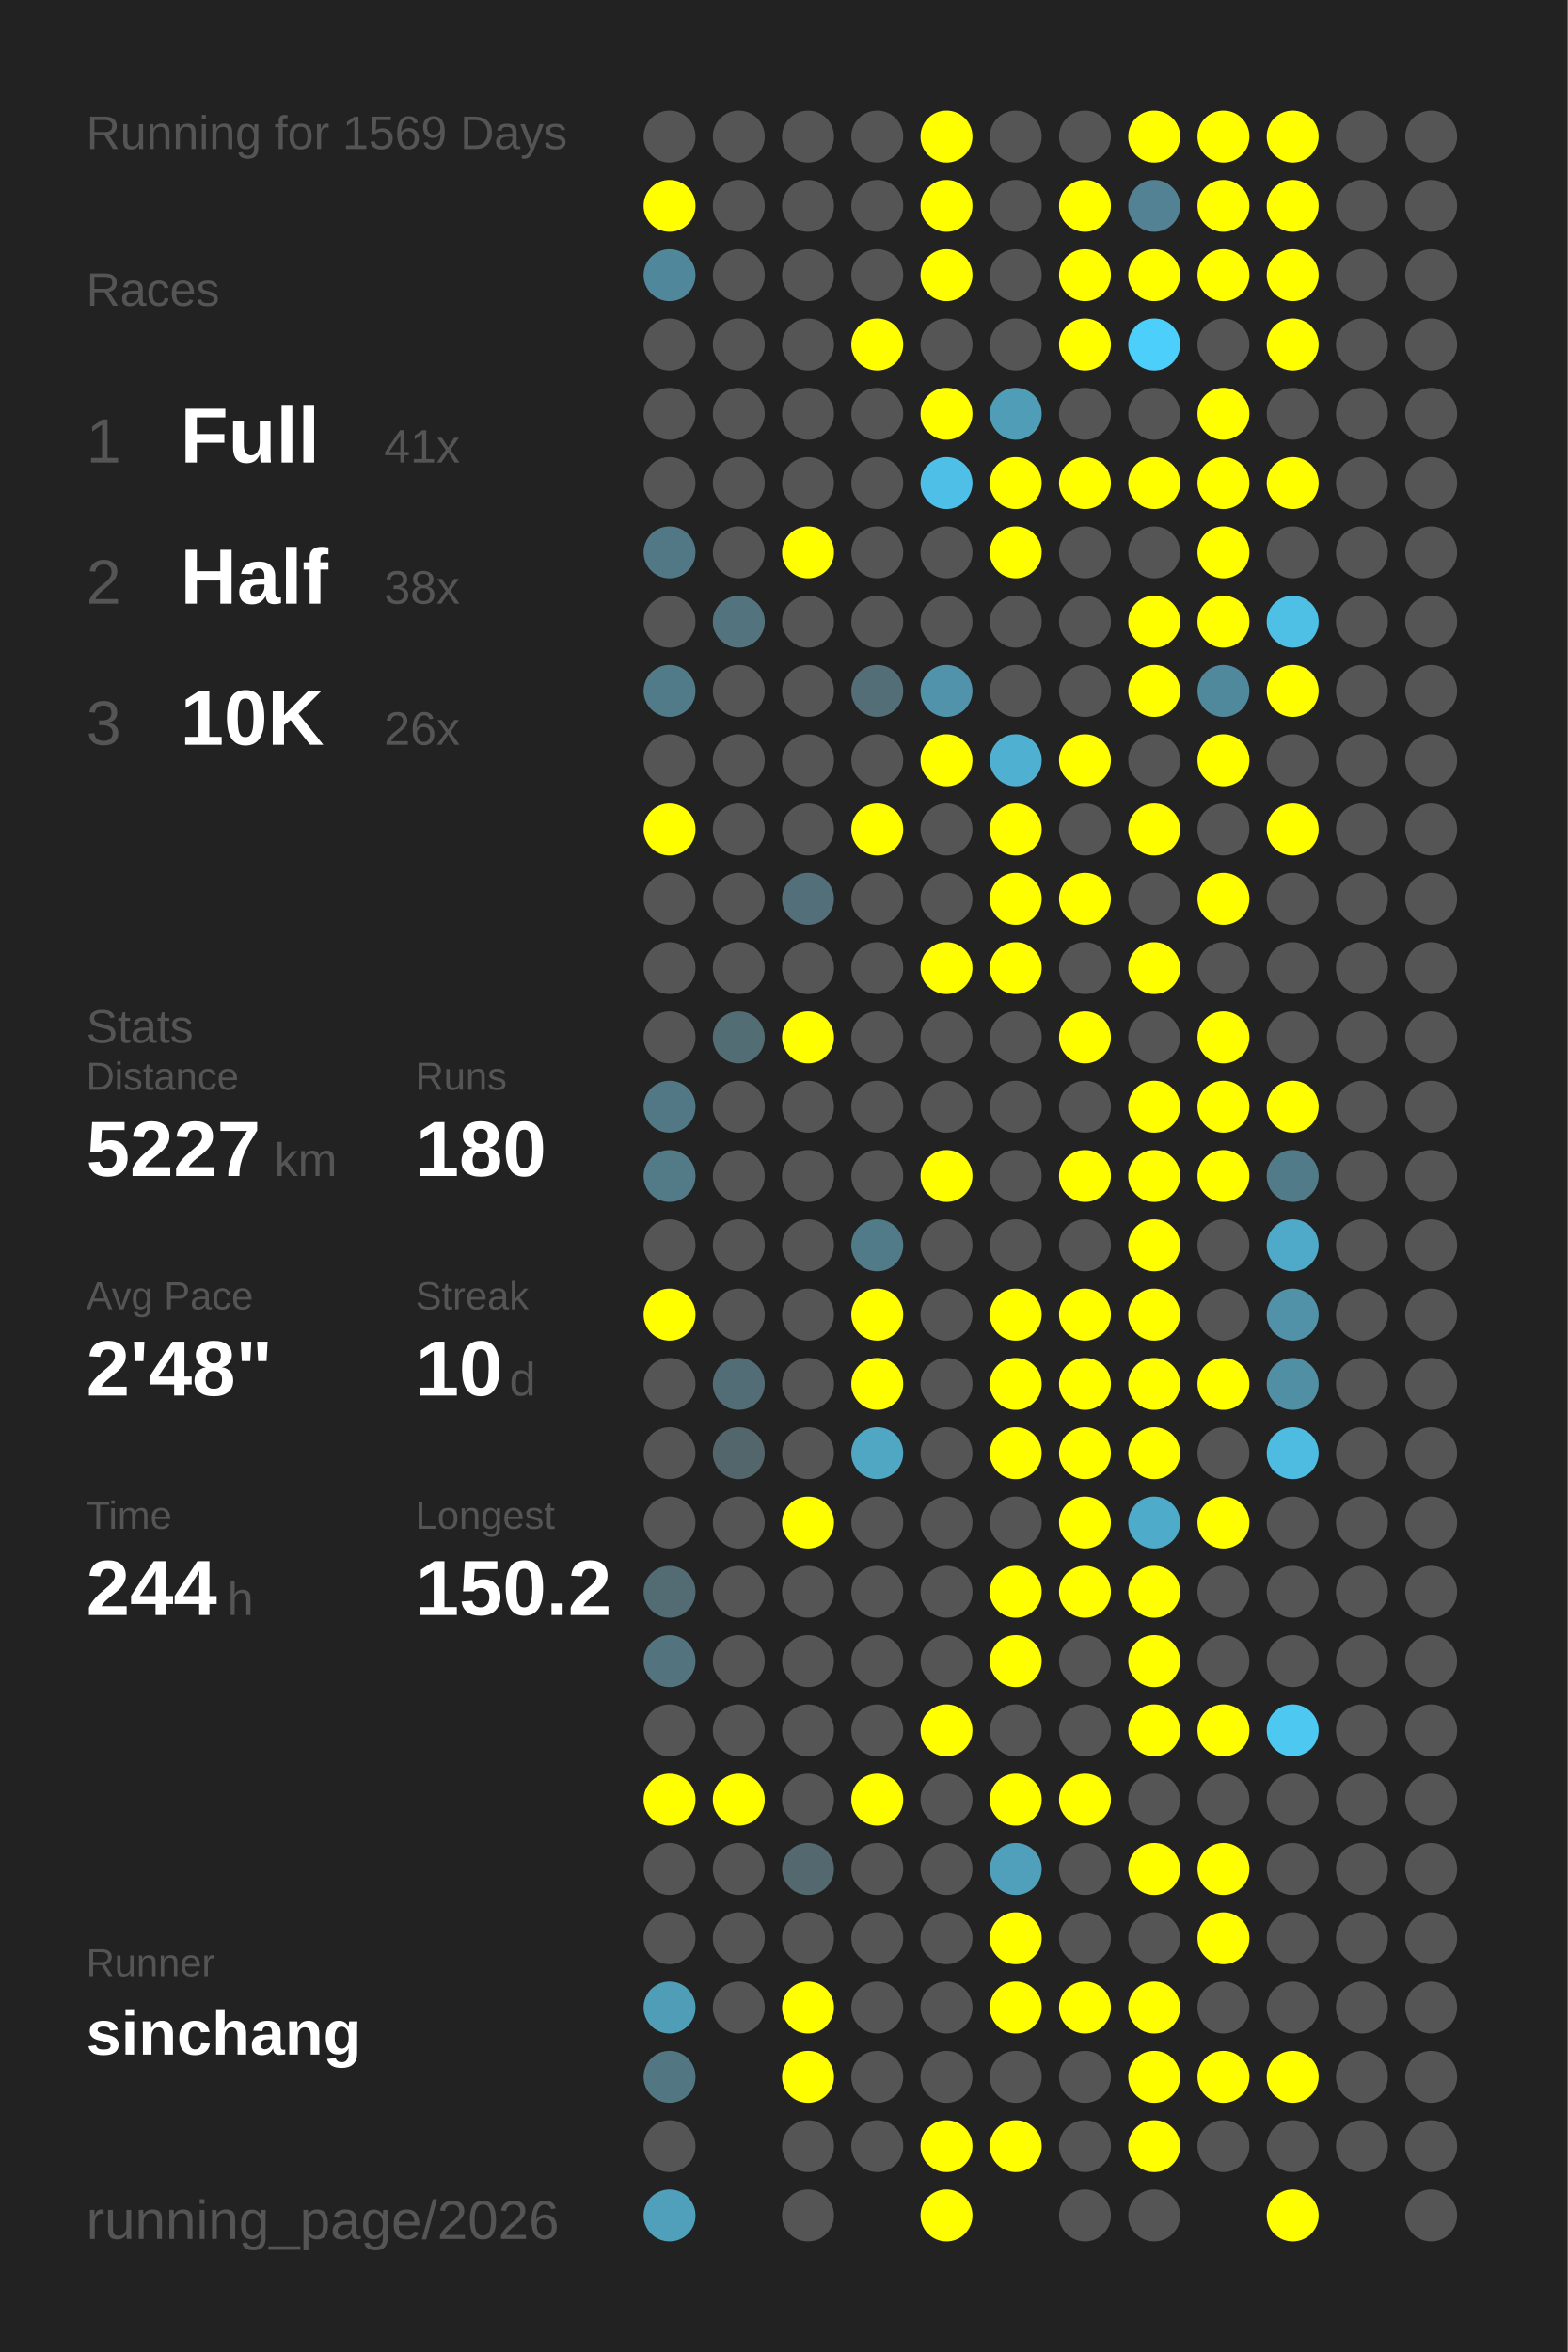
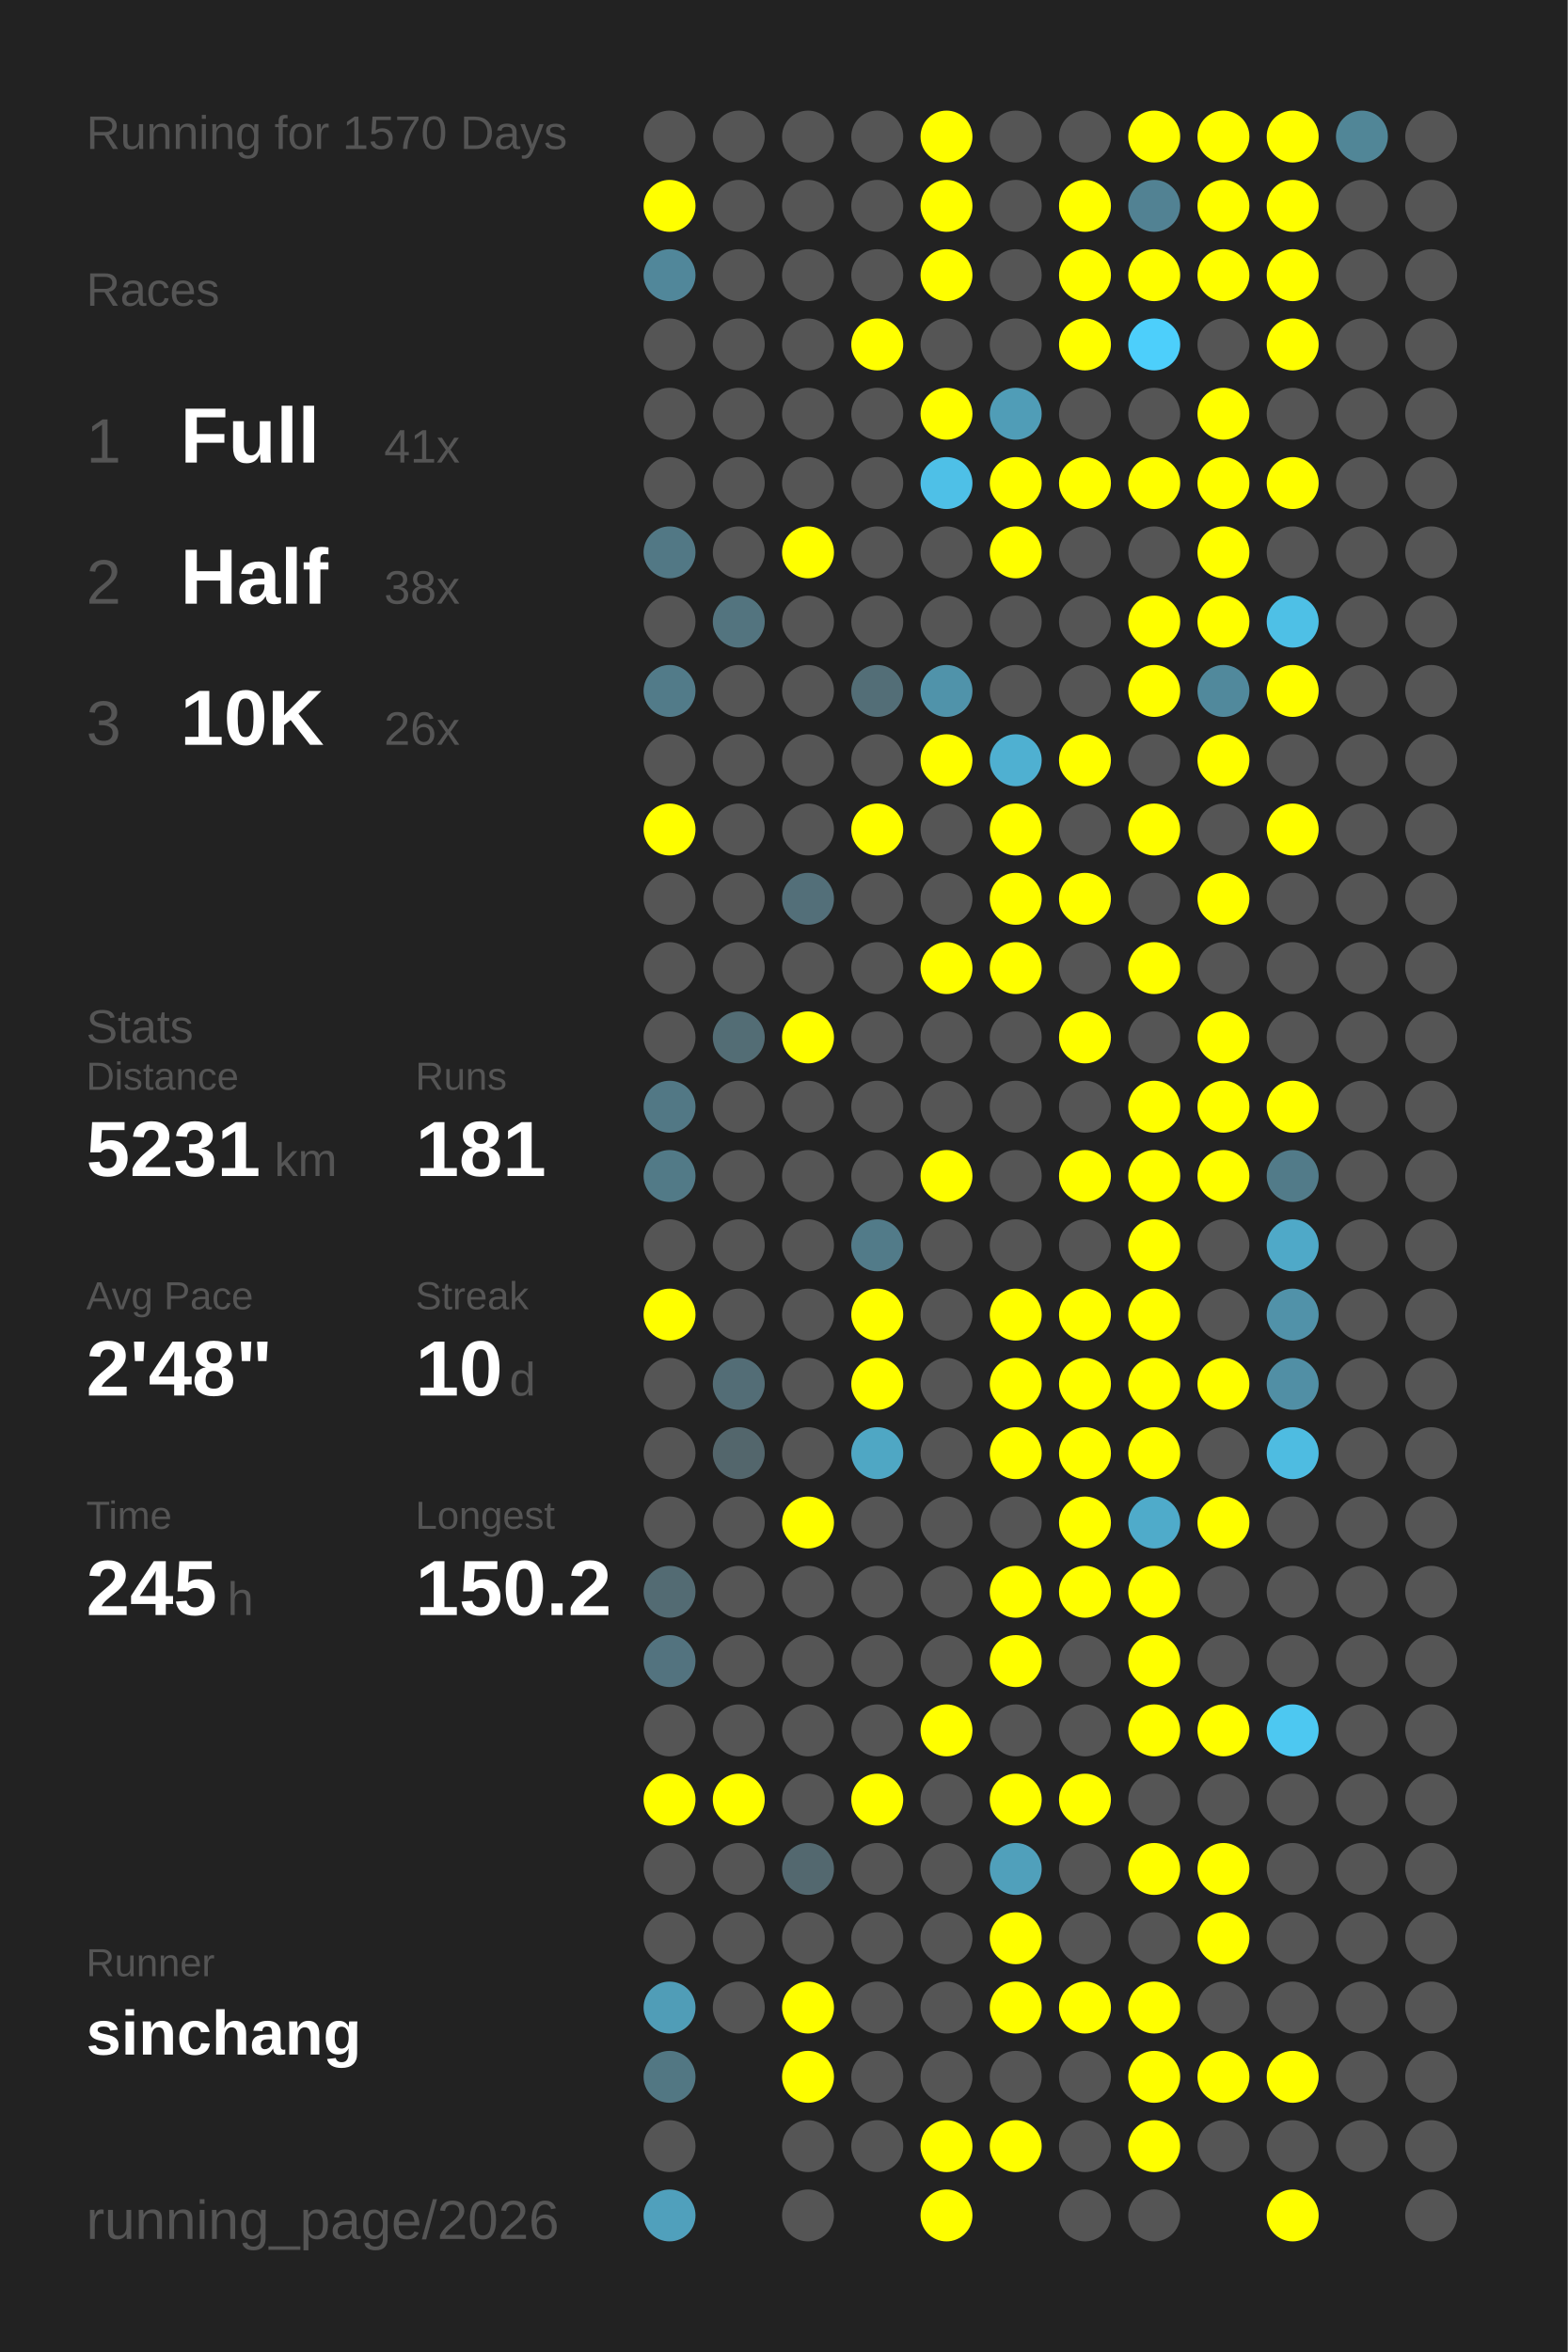
<svg xmlns="http://www.w3.org/2000/svg" baseProfile="full" height="300mm" version="1.1" viewBox="0,0,200,300" width="200mm">
  <defs />
  <rect fill="#222222" height="300" width="200" x="0" y="0" />
-   <text fill="#555555" style="font-size:6px; font-family:Arial;" x="11" y="19">Running for 1569 Days</text>
+   <text fill="#555555" style="font-size:6px; font-family:Arial;" x="11" y="19">Running for 1570 Days</text>
  <text fill="#555555" style="font-size:6px; font-family:Arial;" x="11" y="39">Races</text>
  <text fill="#555555" style="font-size:8px; font-family:Arial;" x="11" y="59">1</text>
  <text fill="#FFFFFF" style="font-size:10px; font-family:Arial; font-weight:bold;" x="23" y="59">Full</text>
  <text fill="#555555" style="font-size:6px; font-family:Arial;" x="49" y="59">41x</text>
  <text fill="#555555" style="font-size:8px; font-family:Arial;" x="11" y="77">2</text>
  <text fill="#FFFFFF" style="font-size:10px; font-family:Arial; font-weight:bold;" x="23" y="77">Half</text>
  <text fill="#555555" style="font-size:6px; font-family:Arial;" x="49" y="77">38x</text>
  <text fill="#555555" style="font-size:8px; font-family:Arial;" x="11" y="95">3</text>
  <text fill="#FFFFFF" style="font-size:10px; font-family:Arial; font-weight:bold;" x="23" y="95">10K</text>
  <text fill="#555555" style="font-size:6px; font-family:Arial;" x="49" y="95">26x</text>
  <text fill="#555555" style="font-size:6px; font-family:Arial;" x="11" y="133">Stats</text>
  <text fill="#555555" style="font-size:5px; font-family:Arial;" x="11" y="139">Distance</text>
-   <text fill="#FFFFFF" style="font-size:10px; font-family:Arial; font-weight:bold;" x="11" y="150">5227</text>
+   <text fill="#FFFFFF" style="font-size:10px; font-family:Arial; font-weight:bold;" x="11" y="150">5231</text>
  <text fill="#555555" style="font-size:6px; font-family:Arial;" x="35" y="150">km</text>
  <text fill="#555555" style="font-size:5px; font-family:Arial;" x="53" y="139">Runs</text>
-   <text fill="#FFFFFF" style="font-size:10px; font-family:Arial; font-weight:bold;" x="53" y="150">180</text>
+   <text fill="#FFFFFF" style="font-size:10px; font-family:Arial; font-weight:bold;" x="53" y="150">181</text>
  <text fill="#555555" style="font-size:5px; font-family:Arial;" x="11" y="167">Avg Pace</text>
  <text fill="#FFFFFF" style="font-size:10px; font-family:Arial; font-weight:bold;" x="11" y="178">2'48"</text>
  <text fill="#555555" style="font-size:5px; font-family:Arial;" x="53" y="167">Streak</text>
  <text fill="#FFFFFF" style="font-size:10px; font-family:Arial; font-weight:bold;" x="53" y="178">10</text>
  <text fill="#555555" style="font-size:6px; font-family:Arial;" x="65" y="178">d</text>
  <text fill="#555555" style="font-size:5px; font-family:Arial;" x="11" y="195">Time</text>
-   <text fill="#FFFFFF" style="font-size:10px; font-family:Arial; font-weight:bold;" x="11" y="206">244</text>
+   <text fill="#FFFFFF" style="font-size:10px; font-family:Arial; font-weight:bold;" x="11" y="206">245</text>
  <text fill="#555555" style="font-size:6px; font-family:Arial;" x="29" y="206">h</text>
  <text fill="#555555" style="font-size:5px; font-family:Arial;" x="53" y="195">Longest</text>
  <text fill="#FFFFFF" style="font-size:10px; font-family:Arial; font-weight:bold;" x="53" y="206">150.2</text>
  <text fill="#555555" style="font-size:5px; font-family:Arial;" x="11" y="252.065">Runner</text>
  <text fill="#FFFFFF" style="font-size:8px; font-family:Arial; font-weight:bold;" x="11" y="262.065">sinchang</text>
  <text fill="#555555" style="font-size:7px; font-family:Arial;" x="11" y="285.581">running_page/2026</text>
  <circle cx="85.417" cy="17.419" fill="#555555" r="3.312" />
  <circle cx="85.417" cy="26.258" fill="#FFFF00" r="3.312" />
  <circle cx="85.417" cy="35.097" fill="#51879a" r="3.312" />
  <circle cx="85.417" cy="43.935" fill="#555555" r="3.312" />
  <circle cx="85.417" cy="52.774" fill="#555555" r="3.312" />
  <circle cx="85.417" cy="61.613" fill="#555555" r="3.312" />
  <circle cx="85.417" cy="70.452" fill="#527885" r="3.312" />
  <circle cx="85.417" cy="79.29" fill="#555555" r="3.312" />
  <circle cx="85.417" cy="88.129" fill="#527b89" r="3.312" />
  <circle cx="85.417" cy="96.968" fill="#555555" r="3.312" />
  <circle cx="85.417" cy="105.806" fill="#FFFF00" r="3.312" />
  <circle cx="85.417" cy="114.645" fill="#555555" r="3.312" />
  <circle cx="85.417" cy="123.484" fill="#555555" r="3.312" />
  <circle cx="85.417" cy="132.323" fill="#555555" r="3.312" />
  <circle cx="85.417" cy="141.161" fill="#527885" r="3.312" />
  <circle cx="85.417" cy="150" fill="#527a87" r="3.312" />
  <circle cx="85.417" cy="158.839" fill="#555555" r="3.312" />
  <circle cx="85.417" cy="167.677" fill="#FFFF00" r="3.312" />
  <circle cx="85.417" cy="176.516" fill="#555555" r="3.312" />
  <circle cx="85.417" cy="185.355" fill="#555555" r="3.312" />
  <circle cx="85.417" cy="194.194" fill="#555555" r="3.312" />
  <circle cx="85.417" cy="203.032" fill="#536b73" r="3.312" />
  <circle cx="85.417" cy="211.871" fill="#53737f" r="3.312" />
  <circle cx="85.417" cy="220.71" fill="#555555" r="3.312" />
  <circle cx="85.417" cy="229.548" fill="#FFFF00" r="3.312" />
  <circle cx="85.417" cy="238.387" fill="#555555" r="3.312" />
  <circle cx="85.417" cy="247.226" fill="#555555" r="3.312" />
  <circle cx="85.417" cy="256.065" fill="#509db7" r="3.312" />
  <circle cx="85.417" cy="264.903" fill="#527783" r="3.312" />
  <circle cx="85.417" cy="273.742" fill="#555555" r="3.312" />
  <circle cx="85.417" cy="282.581" fill="#50a0bc" r="3.312" />
  <circle cx="94.25" cy="17.419" fill="#555555" r="3.312" />
  <circle cx="94.25" cy="26.258" fill="#555555" r="3.312" />
  <circle cx="94.25" cy="35.097" fill="#555555" r="3.312" />
  <circle cx="94.25" cy="43.935" fill="#555555" r="3.312" />
  <circle cx="94.25" cy="52.774" fill="#555555" r="3.312" />
  <circle cx="94.25" cy="61.613" fill="#555555" r="3.312" />
  <circle cx="94.25" cy="70.452" fill="#555555" r="3.312" />
  <circle cx="94.25" cy="79.29" fill="#53747f" r="3.312" />
  <circle cx="94.25" cy="88.129" fill="#555555" r="3.312" />
  <circle cx="94.25" cy="96.968" fill="#555555" r="3.312" />
  <circle cx="94.25" cy="105.806" fill="#555555" r="3.312" />
  <circle cx="94.25" cy="114.645" fill="#555555" r="3.312" />
  <circle cx="94.25" cy="123.484" fill="#555555" r="3.312" />
  <circle cx="94.25" cy="132.323" fill="#536d75" r="3.312" />
  <circle cx="94.25" cy="141.161" fill="#555555" r="3.312" />
  <circle cx="94.25" cy="150" fill="#555555" r="3.312" />
  <circle cx="94.25" cy="158.839" fill="#555555" r="3.312" />
  <circle cx="94.25" cy="167.677" fill="#555555" r="3.312" />
  <circle cx="94.25" cy="176.516" fill="#536d76" r="3.312" />
  <circle cx="94.25" cy="185.355" fill="#53666c" r="3.312" />
  <circle cx="94.25" cy="194.194" fill="#555555" r="3.312" />
  <circle cx="94.25" cy="203.032" fill="#555555" r="3.312" />
  <circle cx="94.25" cy="211.871" fill="#555555" r="3.312" />
  <circle cx="94.25" cy="220.71" fill="#555555" r="3.312" />
  <circle cx="94.25" cy="229.548" fill="#FFFF00" r="3.312" />
  <circle cx="94.25" cy="238.387" fill="#555555" r="3.312" />
  <circle cx="94.25" cy="247.226" fill="#555555" r="3.312" />
  <circle cx="94.25" cy="256.065" fill="#555555" r="3.312" />
  <circle cx="103.083" cy="17.419" fill="#555555" r="3.312" />
  <circle cx="103.083" cy="26.258" fill="#555555" r="3.312" />
  <circle cx="103.083" cy="35.097" fill="#555555" r="3.312" />
  <circle cx="103.083" cy="43.935" fill="#555555" r="3.312" />
  <circle cx="103.083" cy="52.774" fill="#555555" r="3.312" />
  <circle cx="103.083" cy="61.613" fill="#555555" r="3.312" />
  <circle cx="103.083" cy="70.452" fill="#FFFF00" r="3.312" />
  <circle cx="103.083" cy="79.29" fill="#555555" r="3.312" />
  <circle cx="103.083" cy="88.129" fill="#555555" r="3.312" />
  <circle cx="103.083" cy="96.968" fill="#555555" r="3.312" />
  <circle cx="103.083" cy="105.806" fill="#555555" r="3.312" />
  <circle cx="103.083" cy="114.645" fill="#536f79" r="3.312" />
  <circle cx="103.083" cy="123.484" fill="#555555" r="3.312" />
  <circle cx="103.083" cy="132.323" fill="#FFFF00" r="3.312" />
  <circle cx="103.083" cy="141.161" fill="#555555" r="3.312" />
  <circle cx="103.083" cy="150" fill="#555555" r="3.312" />
  <circle cx="103.083" cy="158.839" fill="#555555" r="3.312" />
  <circle cx="103.083" cy="167.677" fill="#555555" r="3.312" />
  <circle cx="103.083" cy="176.516" fill="#555555" r="3.312" />
  <circle cx="103.083" cy="185.355" fill="#555555" r="3.312" />
  <circle cx="103.083" cy="194.194" fill="#FFFF00" r="3.312" />
  <circle cx="103.083" cy="203.032" fill="#555555" r="3.312" />
  <circle cx="103.083" cy="211.871" fill="#555555" r="3.312" />
  <circle cx="103.083" cy="220.71" fill="#555555" r="3.312" />
  <circle cx="103.083" cy="229.548" fill="#555555" r="3.312" />
  <circle cx="103.083" cy="238.387" fill="#53686f" r="3.312" />
  <circle cx="103.083" cy="247.226" fill="#555555" r="3.312" />
  <circle cx="103.083" cy="256.065" fill="#FFFF00" r="3.312" />
  <circle cx="103.083" cy="264.903" fill="#FFFF00" r="3.312" />
  <circle cx="103.083" cy="273.742" fill="#555555" r="3.312" />
  <circle cx="103.083" cy="282.581" fill="#555555" r="3.312" />
  <circle cx="111.917" cy="17.419" fill="#555555" r="3.312" />
  <circle cx="111.917" cy="26.258" fill="#555555" r="3.312" />
  <circle cx="111.917" cy="35.097" fill="#555555" r="3.312" />
  <circle cx="111.917" cy="43.935" fill="#FFFF00" r="3.312" />
  <circle cx="111.917" cy="52.774" fill="#555555" r="3.312" />
  <circle cx="111.917" cy="61.613" fill="#555555" r="3.312" />
  <circle cx="111.917" cy="70.452" fill="#555555" r="3.312" />
  <circle cx="111.917" cy="79.29" fill="#555555" r="3.312" />
  <circle cx="111.917" cy="88.129" fill="#536e77" r="3.312" />
  <circle cx="111.917" cy="96.968" fill="#555555" r="3.312" />
  <circle cx="111.917" cy="105.806" fill="#FFFF00" r="3.312" />
  <circle cx="111.917" cy="114.645" fill="#555555" r="3.312" />
  <circle cx="111.917" cy="123.484" fill="#555555" r="3.312" />
  <circle cx="111.917" cy="132.323" fill="#555555" r="3.312" />
  <circle cx="111.917" cy="141.161" fill="#555555" r="3.312" />
  <circle cx="111.917" cy="150" fill="#555555" r="3.312" />
  <circle cx="111.917" cy="158.839" fill="#527b89" r="3.312" />
  <circle cx="111.917" cy="167.677" fill="#FFFF00" r="3.312" />
  <circle cx="111.917" cy="176.516" fill="#FFFF00" r="3.312" />
  <circle cx="111.917" cy="185.355" fill="#4fa7c4" r="3.312" />
  <circle cx="111.917" cy="194.194" fill="#555555" r="3.312" />
  <circle cx="111.917" cy="203.032" fill="#555555" r="3.312" />
  <circle cx="111.917" cy="211.871" fill="#555555" r="3.312" />
  <circle cx="111.917" cy="220.71" fill="#555555" r="3.312" />
  <circle cx="111.917" cy="229.548" fill="#FFFF00" r="3.312" />
  <circle cx="111.917" cy="238.387" fill="#555555" r="3.312" />
  <circle cx="111.917" cy="247.226" fill="#555555" r="3.312" />
  <circle cx="111.917" cy="256.065" fill="#555555" r="3.312" />
  <circle cx="111.917" cy="264.903" fill="#555555" r="3.312" />
  <circle cx="111.917" cy="273.742" fill="#555555" r="3.312" />
  <circle cx="120.75" cy="17.419" fill="#FFFF00" r="3.312" />
  <circle cx="120.75" cy="26.258" fill="#FFFF00" r="3.312" />
  <circle cx="120.75" cy="35.097" fill="#FFFF00" r="3.312" />
  <circle cx="120.75" cy="43.935" fill="#555555" r="3.312" />
  <circle cx="120.75" cy="52.774" fill="#FFFF00" r="3.312" />
  <circle cx="120.75" cy="61.613" fill="#4ec0e7" r="3.312" />
  <circle cx="120.75" cy="70.452" fill="#555555" r="3.312" />
  <circle cx="120.75" cy="79.29" fill="#555555" r="3.312" />
  <circle cx="120.75" cy="88.129" fill="#5093aa" r="3.312" />
  <circle cx="120.75" cy="96.968" fill="#FFFF00" r="3.312" />
  <circle cx="120.75" cy="105.806" fill="#555555" r="3.312" />
  <circle cx="120.75" cy="114.645" fill="#555555" r="3.312" />
  <circle cx="120.75" cy="123.484" fill="#FFFF00" r="3.312" />
  <circle cx="120.75" cy="132.323" fill="#555555" r="3.312" />
  <circle cx="120.75" cy="141.161" fill="#555555" r="3.312" />
  <circle cx="120.75" cy="150" fill="#FFFF00" r="3.312" />
  <circle cx="120.75" cy="158.839" fill="#555555" r="3.312" />
  <circle cx="120.75" cy="167.677" fill="#555555" r="3.312" />
  <circle cx="120.75" cy="176.516" fill="#555555" r="3.312" />
  <circle cx="120.75" cy="185.355" fill="#555555" r="3.312" />
  <circle cx="120.75" cy="194.194" fill="#555555" r="3.312" />
  <circle cx="120.75" cy="203.032" fill="#555555" r="3.312" />
  <circle cx="120.75" cy="211.871" fill="#555555" r="3.312" />
  <circle cx="120.75" cy="220.71" fill="#FFFF00" r="3.312" />
  <circle cx="120.75" cy="229.548" fill="#555555" r="3.312" />
  <circle cx="120.75" cy="238.387" fill="#555555" r="3.312" />
  <circle cx="120.75" cy="247.226" fill="#555555" r="3.312" />
  <circle cx="120.75" cy="256.065" fill="#555555" r="3.312" />
  <circle cx="120.75" cy="264.903" fill="#555555" r="3.312" />
  <circle cx="120.75" cy="273.742" fill="#FFFF00" r="3.312" />
  <circle cx="120.75" cy="282.581" fill="#FFFF00" r="3.312" />
  <circle cx="129.583" cy="17.419" fill="#555555" r="3.312" />
  <circle cx="129.583" cy="26.258" fill="#555555" r="3.312" />
  <circle cx="129.583" cy="35.097" fill="#555555" r="3.312" />
  <circle cx="129.583" cy="43.935" fill="#555555" r="3.312" />
  <circle cx="129.583" cy="52.774" fill="#509db7" r="3.312" />
  <circle cx="129.583" cy="61.613" fill="#FFFF00" r="3.312" />
  <circle cx="129.583" cy="70.452" fill="#FFFF00" r="3.312" />
  <circle cx="129.583" cy="79.29" fill="#555555" r="3.312" />
  <circle cx="129.583" cy="88.129" fill="#555555" r="3.312" />
  <circle cx="129.583" cy="96.968" fill="#4fb0d1" r="3.312" />
  <circle cx="129.583" cy="105.806" fill="#FFFF00" r="3.312" />
  <circle cx="129.583" cy="114.645" fill="#FFFF00" r="3.312" />
  <circle cx="129.583" cy="123.484" fill="#FFFF00" r="3.312" />
  <circle cx="129.583" cy="132.323" fill="#555555" r="3.312" />
  <circle cx="129.583" cy="141.161" fill="#555555" r="3.312" />
  <circle cx="129.583" cy="150" fill="#555555" r="3.312" />
  <circle cx="129.583" cy="158.839" fill="#555555" r="3.312" />
  <circle cx="129.583" cy="167.677" fill="#FFFF00" r="3.312" />
  <circle cx="129.583" cy="176.516" fill="#FFFF00" r="3.312" />
  <circle cx="129.583" cy="185.355" fill="#FFFF00" r="3.312" />
  <circle cx="129.583" cy="194.194" fill="#555555" r="3.312" />
  <circle cx="129.583" cy="203.032" fill="#FFFF00" r="3.312" />
  <circle cx="129.583" cy="211.871" fill="#FFFF00" r="3.312" />
  <circle cx="129.583" cy="220.71" fill="#555555" r="3.312" />
  <circle cx="129.583" cy="229.548" fill="#FFFF00" r="3.312" />
  <circle cx="129.583" cy="238.387" fill="#50a0bb" r="3.312" />
  <circle cx="129.583" cy="247.226" fill="#FFFF00" r="3.312" />
  <circle cx="129.583" cy="256.065" fill="#FFFF00" r="3.312" />
  <circle cx="129.583" cy="264.903" fill="#555555" r="3.312" />
  <circle cx="129.583" cy="273.742" fill="#FFFF00" r="3.312" />
  <circle cx="138.417" cy="17.419" fill="#555555" r="3.312" />
  <circle cx="138.417" cy="26.258" fill="#FFFF00" r="3.312" />
  <circle cx="138.417" cy="35.097" fill="#FFFF00" r="3.312" />
  <circle cx="138.417" cy="43.935" fill="#FFFF00" r="3.312" />
  <circle cx="138.417" cy="52.774" fill="#555555" r="3.312" />
  <circle cx="138.417" cy="61.613" fill="#FFFF00" r="3.312" />
  <circle cx="138.417" cy="70.452" fill="#555555" r="3.312" />
  <circle cx="138.417" cy="79.29" fill="#555555" r="3.312" />
  <circle cx="138.417" cy="88.129" fill="#555555" r="3.312" />
  <circle cx="138.417" cy="96.968" fill="#FFFF00" r="3.312" />
  <circle cx="138.417" cy="105.806" fill="#555555" r="3.312" />
  <circle cx="138.417" cy="114.645" fill="#FFFF00" r="3.312" />
  <circle cx="138.417" cy="123.484" fill="#555555" r="3.312" />
  <circle cx="138.417" cy="132.323" fill="#FFFF00" r="3.312" />
  <circle cx="138.417" cy="141.161" fill="#555555" r="3.312" />
  <circle cx="138.417" cy="150" fill="#FFFF00" r="3.312" />
  <circle cx="138.417" cy="158.839" fill="#555555" r="3.312" />
  <circle cx="138.417" cy="167.677" fill="#FFFF00" r="3.312" />
  <circle cx="138.417" cy="176.516" fill="#FFFF00" r="3.312" />
  <circle cx="138.417" cy="185.355" fill="#FFFF00" r="3.312" />
  <circle cx="138.417" cy="194.194" fill="#FFFF00" r="3.312" />
  <circle cx="138.417" cy="203.032" fill="#FFFF00" r="3.312" />
  <circle cx="138.417" cy="211.871" fill="#555555" r="3.312" />
  <circle cx="138.417" cy="220.71" fill="#555555" r="3.312" />
  <circle cx="138.417" cy="229.548" fill="#FFFF00" r="3.312" />
  <circle cx="138.417" cy="238.387" fill="#555555" r="3.312" />
  <circle cx="138.417" cy="247.226" fill="#555555" r="3.312" />
  <circle cx="138.417" cy="256.065" fill="#FFFF00" r="3.312" />
  <circle cx="138.417" cy="264.903" fill="#555555" r="3.312" />
  <circle cx="138.417" cy="273.742" fill="#555555" r="3.312" />
  <circle cx="138.417" cy="282.581" fill="#555555" r="3.312" />
  <circle cx="147.25" cy="17.419" fill="#FFFF00" r="3.312" />
  <circle cx="147.25" cy="26.258" fill="#528293" r="3.312" />
  <circle cx="147.25" cy="35.097" fill="#FFFF00" r="3.312" />
  <circle cx="147.25" cy="43.935" fill="#4dcffb" r="3.312" />
  <circle cx="147.25" cy="52.774" fill="#555555" r="3.312" />
  <circle cx="147.25" cy="61.613" fill="#FFFF00" r="3.312" />
  <circle cx="147.25" cy="70.452" fill="#555555" r="3.312" />
  <circle cx="147.25" cy="79.29" fill="#FFFF00" r="3.312" />
  <circle cx="147.25" cy="88.129" fill="#FFFF00" r="3.312" />
  <circle cx="147.25" cy="96.968" fill="#555555" r="3.312" />
  <circle cx="147.25" cy="105.806" fill="#FFFF00" r="3.312" />
  <circle cx="147.25" cy="114.645" fill="#555555" r="3.312" />
  <circle cx="147.25" cy="123.484" fill="#FFFF00" r="3.312" />
  <circle cx="147.25" cy="132.323" fill="#555555" r="3.312" />
  <circle cx="147.25" cy="141.161" fill="#FFFF00" r="3.312" />
  <circle cx="147.25" cy="150" fill="#FFFF00" r="3.312" />
  <circle cx="147.25" cy="158.839" fill="#FFFF00" r="3.312" />
  <circle cx="147.25" cy="167.677" fill="#FFFF00" r="3.312" />
  <circle cx="147.25" cy="176.516" fill="#FFFF00" r="3.312" />
  <circle cx="147.25" cy="185.355" fill="#FFFF00" r="3.312" />
  <circle cx="147.25" cy="194.194" fill="#4fabca" r="3.312" />
  <circle cx="147.25" cy="203.032" fill="#FFFF00" r="3.312" />
  <circle cx="147.25" cy="211.871" fill="#FFFF00" r="3.312" />
  <circle cx="147.25" cy="220.71" fill="#FFFF00" r="3.312" />
  <circle cx="147.25" cy="229.548" fill="#555555" r="3.312" />
  <circle cx="147.25" cy="238.387" fill="#FFFF00" r="3.312" />
  <circle cx="147.25" cy="247.226" fill="#555555" r="3.312" />
  <circle cx="147.25" cy="256.065" fill="#FFFF00" r="3.312" />
  <circle cx="147.25" cy="264.903" fill="#FFFF00" r="3.312" />
  <circle cx="147.25" cy="273.742" fill="#FFFF00" r="3.312" />
  <circle cx="147.25" cy="282.581" fill="#555555" r="3.312" />
  <circle cx="156.083" cy="17.419" fill="#FFFF00" r="3.312" />
  <circle cx="156.083" cy="26.258" fill="#FFFF00" r="3.312" />
  <circle cx="156.083" cy="35.097" fill="#FFFF00" r="3.312" />
  <circle cx="156.083" cy="43.935" fill="#555555" r="3.312" />
  <circle cx="156.083" cy="52.774" fill="#FFFF00" r="3.312" />
  <circle cx="156.083" cy="61.613" fill="#FFFF00" r="3.312" />
  <circle cx="156.083" cy="70.452" fill="#FFFF00" r="3.312" />
  <circle cx="156.083" cy="79.29" fill="#FFFF00" r="3.312" />
  <circle cx="156.083" cy="88.129" fill="#51899c" r="3.312" />
  <circle cx="156.083" cy="96.968" fill="#FFFF00" r="3.312" />
  <circle cx="156.083" cy="105.806" fill="#555555" r="3.312" />
  <circle cx="156.083" cy="114.645" fill="#FFFF00" r="3.312" />
  <circle cx="156.083" cy="123.484" fill="#555555" r="3.312" />
  <circle cx="156.083" cy="132.323" fill="#FFFF00" r="3.312" />
  <circle cx="156.083" cy="141.161" fill="#FFFF00" r="3.312" />
  <circle cx="156.083" cy="150" fill="#FFFF00" r="3.312" />
  <circle cx="156.083" cy="158.839" fill="#555555" r="3.312" />
  <circle cx="156.083" cy="167.677" fill="#555555" r="3.312" />
  <circle cx="156.083" cy="176.516" fill="#FFFF00" r="3.312" />
  <circle cx="156.083" cy="185.355" fill="#555555" r="3.312" />
  <circle cx="156.083" cy="194.194" fill="#FFFF00" r="3.312" />
  <circle cx="156.083" cy="203.032" fill="#555555" r="3.312" />
  <circle cx="156.083" cy="211.871" fill="#555555" r="3.312" />
  <circle cx="156.083" cy="220.71" fill="#FFFF00" r="3.312" />
  <circle cx="156.083" cy="229.548" fill="#555555" r="3.312" />
  <circle cx="156.083" cy="238.387" fill="#FFFF00" r="3.312" />
  <circle cx="156.083" cy="247.226" fill="#FFFF00" r="3.312" />
  <circle cx="156.083" cy="256.065" fill="#555555" r="3.312" />
  <circle cx="156.083" cy="264.903" fill="#FFFF00" r="3.312" />
  <circle cx="156.083" cy="273.742" fill="#555555" r="3.312" />
  <circle cx="164.917" cy="17.419" fill="#FFFF00" r="3.312" />
  <circle cx="164.917" cy="26.258" fill="#FFFF00" r="3.312" />
  <circle cx="164.917" cy="35.097" fill="#FFFF00" r="3.312" />
  <circle cx="164.917" cy="43.935" fill="#FFFF00" r="3.312" />
  <circle cx="164.917" cy="52.774" fill="#555555" r="3.312" />
  <circle cx="164.917" cy="61.613" fill="#FFFF00" r="3.312" />
  <circle cx="164.917" cy="70.452" fill="#555555" r="3.312" />
  <circle cx="164.917" cy="79.29" fill="#4ec0e6" r="3.312" />
  <circle cx="164.917" cy="88.129" fill="#FFFF00" r="3.312" />
  <circle cx="164.917" cy="96.968" fill="#555555" r="3.312" />
  <circle cx="164.917" cy="105.806" fill="#FFFF00" r="3.312" />
  <circle cx="164.917" cy="114.645" fill="#555555" r="3.312" />
  <circle cx="164.917" cy="123.484" fill="#555555" r="3.312" />
  <circle cx="164.917" cy="132.323" fill="#555555" r="3.312" />
  <circle cx="164.917" cy="141.161" fill="#FFFF00" r="3.312" />
  <circle cx="164.917" cy="150" fill="#527b89" r="3.312" />
  <circle cx="164.917" cy="158.839" fill="#4fa9c8" r="3.312" />
  <circle cx="164.917" cy="167.677" fill="#5192a9" r="3.312" />
  <circle cx="164.917" cy="176.516" fill="#518fa5" r="3.312" />
  <circle cx="164.917" cy="185.355" fill="#4ebce1" r="3.312" />
  <circle cx="164.917" cy="194.194" fill="#555555" r="3.312" />
  <circle cx="164.917" cy="203.032" fill="#555555" r="3.312" />
  <circle cx="164.917" cy="211.871" fill="#555555" r="3.312" />
  <circle cx="164.917" cy="220.71" fill="#4dc8f1" r="3.312" />
  <circle cx="164.917" cy="229.548" fill="#555555" r="3.312" />
  <circle cx="164.917" cy="238.387" fill="#555555" r="3.312" />
  <circle cx="164.917" cy="247.226" fill="#555555" r="3.312" />
  <circle cx="164.917" cy="256.065" fill="#555555" r="3.312" />
  <circle cx="164.917" cy="264.903" fill="#FFFF00" r="3.312" />
  <circle cx="164.917" cy="273.742" fill="#555555" r="3.312" />
  <circle cx="164.917" cy="282.581" fill="#FFFF00" r="3.312" />
-   <circle cx="173.75" cy="17.419" fill="#555555" r="3.312" />
+   <circle cx="173.75" cy="17.419" fill="#518697" r="3.312" />
  <circle cx="173.75" cy="26.258" fill="#555555" r="3.312" />
  <circle cx="173.75" cy="35.097" fill="#555555" r="3.312" />
  <circle cx="173.75" cy="43.935" fill="#555555" r="3.312" />
  <circle cx="173.75" cy="52.774" fill="#555555" r="3.312" />
  <circle cx="173.75" cy="61.613" fill="#555555" r="3.312" />
  <circle cx="173.75" cy="70.452" fill="#555555" r="3.312" />
  <circle cx="173.75" cy="79.29" fill="#555555" r="3.312" />
  <circle cx="173.75" cy="88.129" fill="#555555" r="3.312" />
  <circle cx="173.75" cy="96.968" fill="#555555" r="3.312" />
  <circle cx="173.75" cy="105.806" fill="#555555" r="3.312" />
  <circle cx="173.75" cy="114.645" fill="#555555" r="3.312" />
  <circle cx="173.75" cy="123.484" fill="#555555" r="3.312" />
  <circle cx="173.75" cy="132.323" fill="#555555" r="3.312" />
  <circle cx="173.75" cy="141.161" fill="#555555" r="3.312" />
  <circle cx="173.75" cy="150" fill="#555555" r="3.312" />
  <circle cx="173.75" cy="158.839" fill="#555555" r="3.312" />
  <circle cx="173.75" cy="167.677" fill="#555555" r="3.312" />
  <circle cx="173.75" cy="176.516" fill="#555555" r="3.312" />
  <circle cx="173.75" cy="185.355" fill="#555555" r="3.312" />
  <circle cx="173.75" cy="194.194" fill="#555555" r="3.312" />
  <circle cx="173.75" cy="203.032" fill="#555555" r="3.312" />
  <circle cx="173.75" cy="211.871" fill="#555555" r="3.312" />
  <circle cx="173.75" cy="220.71" fill="#555555" r="3.312" />
  <circle cx="173.75" cy="229.548" fill="#555555" r="3.312" />
  <circle cx="173.75" cy="238.387" fill="#555555" r="3.312" />
  <circle cx="173.75" cy="247.226" fill="#555555" r="3.312" />
  <circle cx="173.75" cy="256.065" fill="#555555" r="3.312" />
  <circle cx="173.75" cy="264.903" fill="#555555" r="3.312" />
  <circle cx="173.75" cy="273.742" fill="#555555" r="3.312" />
  <circle cx="182.583" cy="17.419" fill="#555555" r="3.312" />
  <circle cx="182.583" cy="26.258" fill="#555555" r="3.312" />
  <circle cx="182.583" cy="35.097" fill="#555555" r="3.312" />
  <circle cx="182.583" cy="43.935" fill="#555555" r="3.312" />
  <circle cx="182.583" cy="52.774" fill="#555555" r="3.312" />
  <circle cx="182.583" cy="61.613" fill="#555555" r="3.312" />
  <circle cx="182.583" cy="70.452" fill="#555555" r="3.312" />
  <circle cx="182.583" cy="79.29" fill="#555555" r="3.312" />
  <circle cx="182.583" cy="88.129" fill="#555555" r="3.312" />
  <circle cx="182.583" cy="96.968" fill="#555555" r="3.312" />
  <circle cx="182.583" cy="105.806" fill="#555555" r="3.312" />
  <circle cx="182.583" cy="114.645" fill="#555555" r="3.312" />
  <circle cx="182.583" cy="123.484" fill="#555555" r="3.312" />
  <circle cx="182.583" cy="132.323" fill="#555555" r="3.312" />
  <circle cx="182.583" cy="141.161" fill="#555555" r="3.312" />
  <circle cx="182.583" cy="150" fill="#555555" r="3.312" />
  <circle cx="182.583" cy="158.839" fill="#555555" r="3.312" />
  <circle cx="182.583" cy="167.677" fill="#555555" r="3.312" />
  <circle cx="182.583" cy="176.516" fill="#555555" r="3.312" />
  <circle cx="182.583" cy="185.355" fill="#555555" r="3.312" />
  <circle cx="182.583" cy="194.194" fill="#555555" r="3.312" />
  <circle cx="182.583" cy="203.032" fill="#555555" r="3.312" />
  <circle cx="182.583" cy="211.871" fill="#555555" r="3.312" />
  <circle cx="182.583" cy="220.71" fill="#555555" r="3.312" />
  <circle cx="182.583" cy="229.548" fill="#555555" r="3.312" />
  <circle cx="182.583" cy="238.387" fill="#555555" r="3.312" />
  <circle cx="182.583" cy="247.226" fill="#555555" r="3.312" />
  <circle cx="182.583" cy="256.065" fill="#555555" r="3.312" />
  <circle cx="182.583" cy="264.903" fill="#555555" r="3.312" />
  <circle cx="182.583" cy="273.742" fill="#555555" r="3.312" />
  <circle cx="182.583" cy="282.581" fill="#555555" r="3.312" />
</svg>
